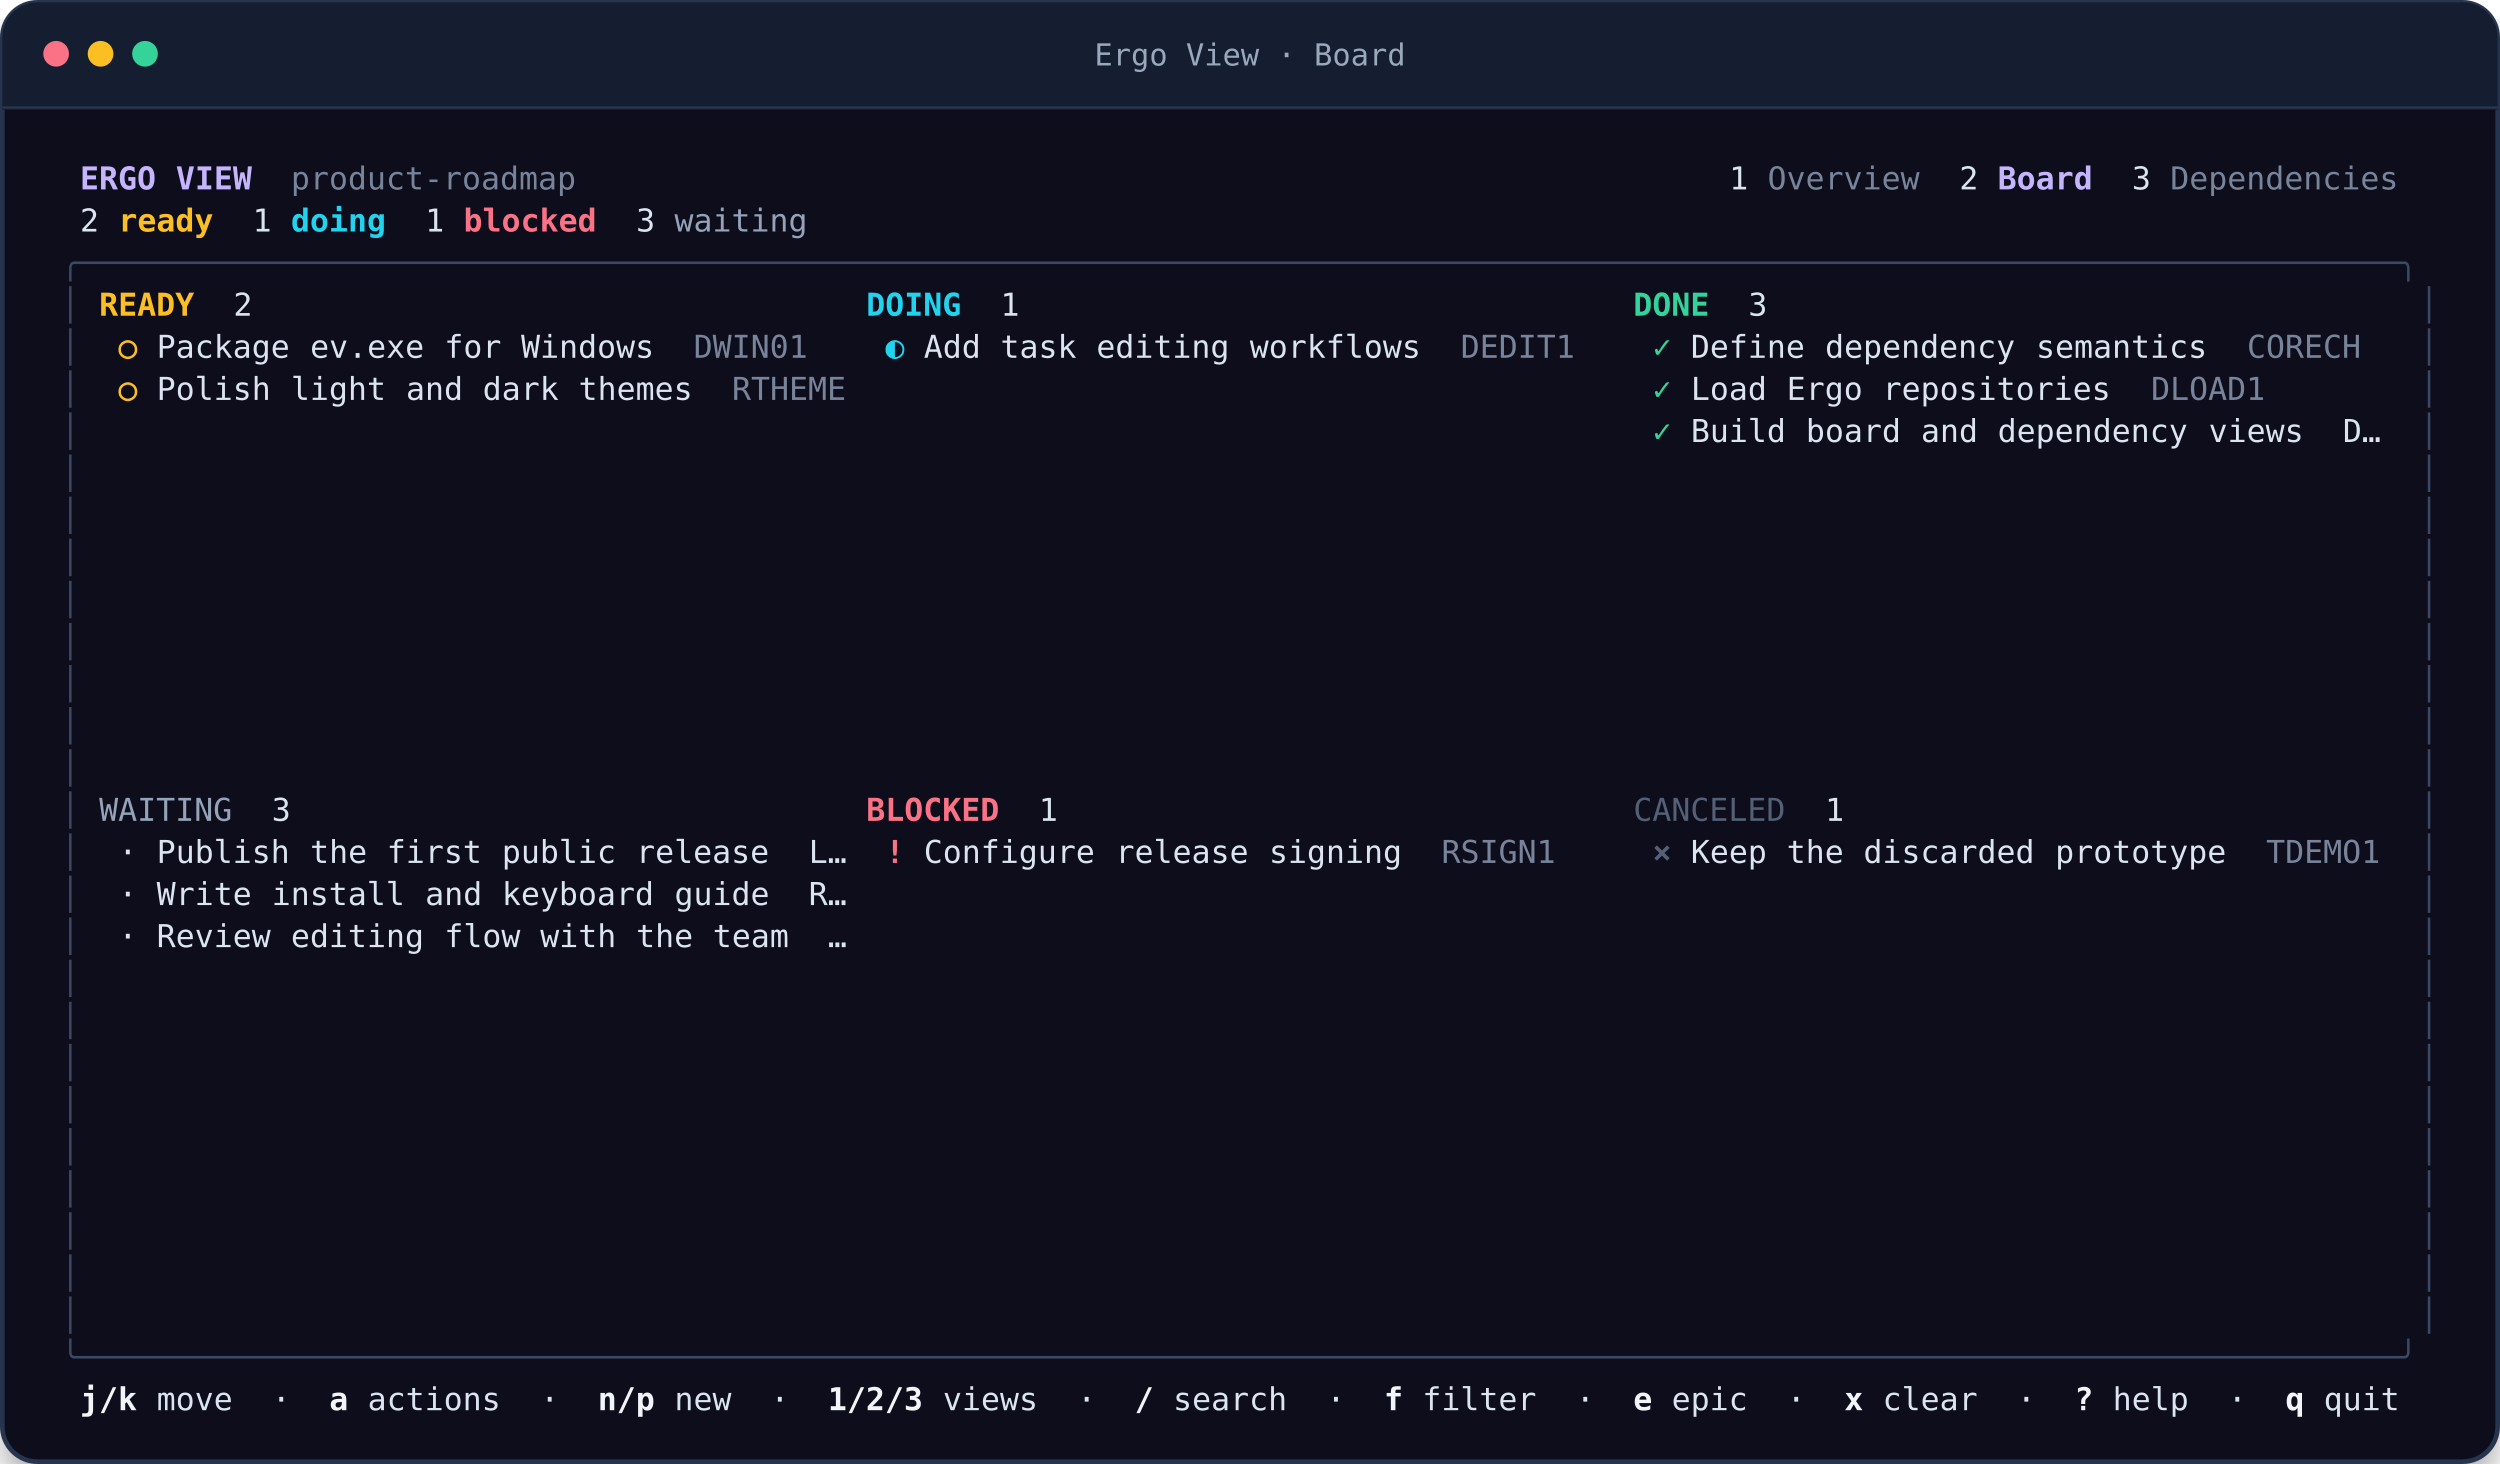
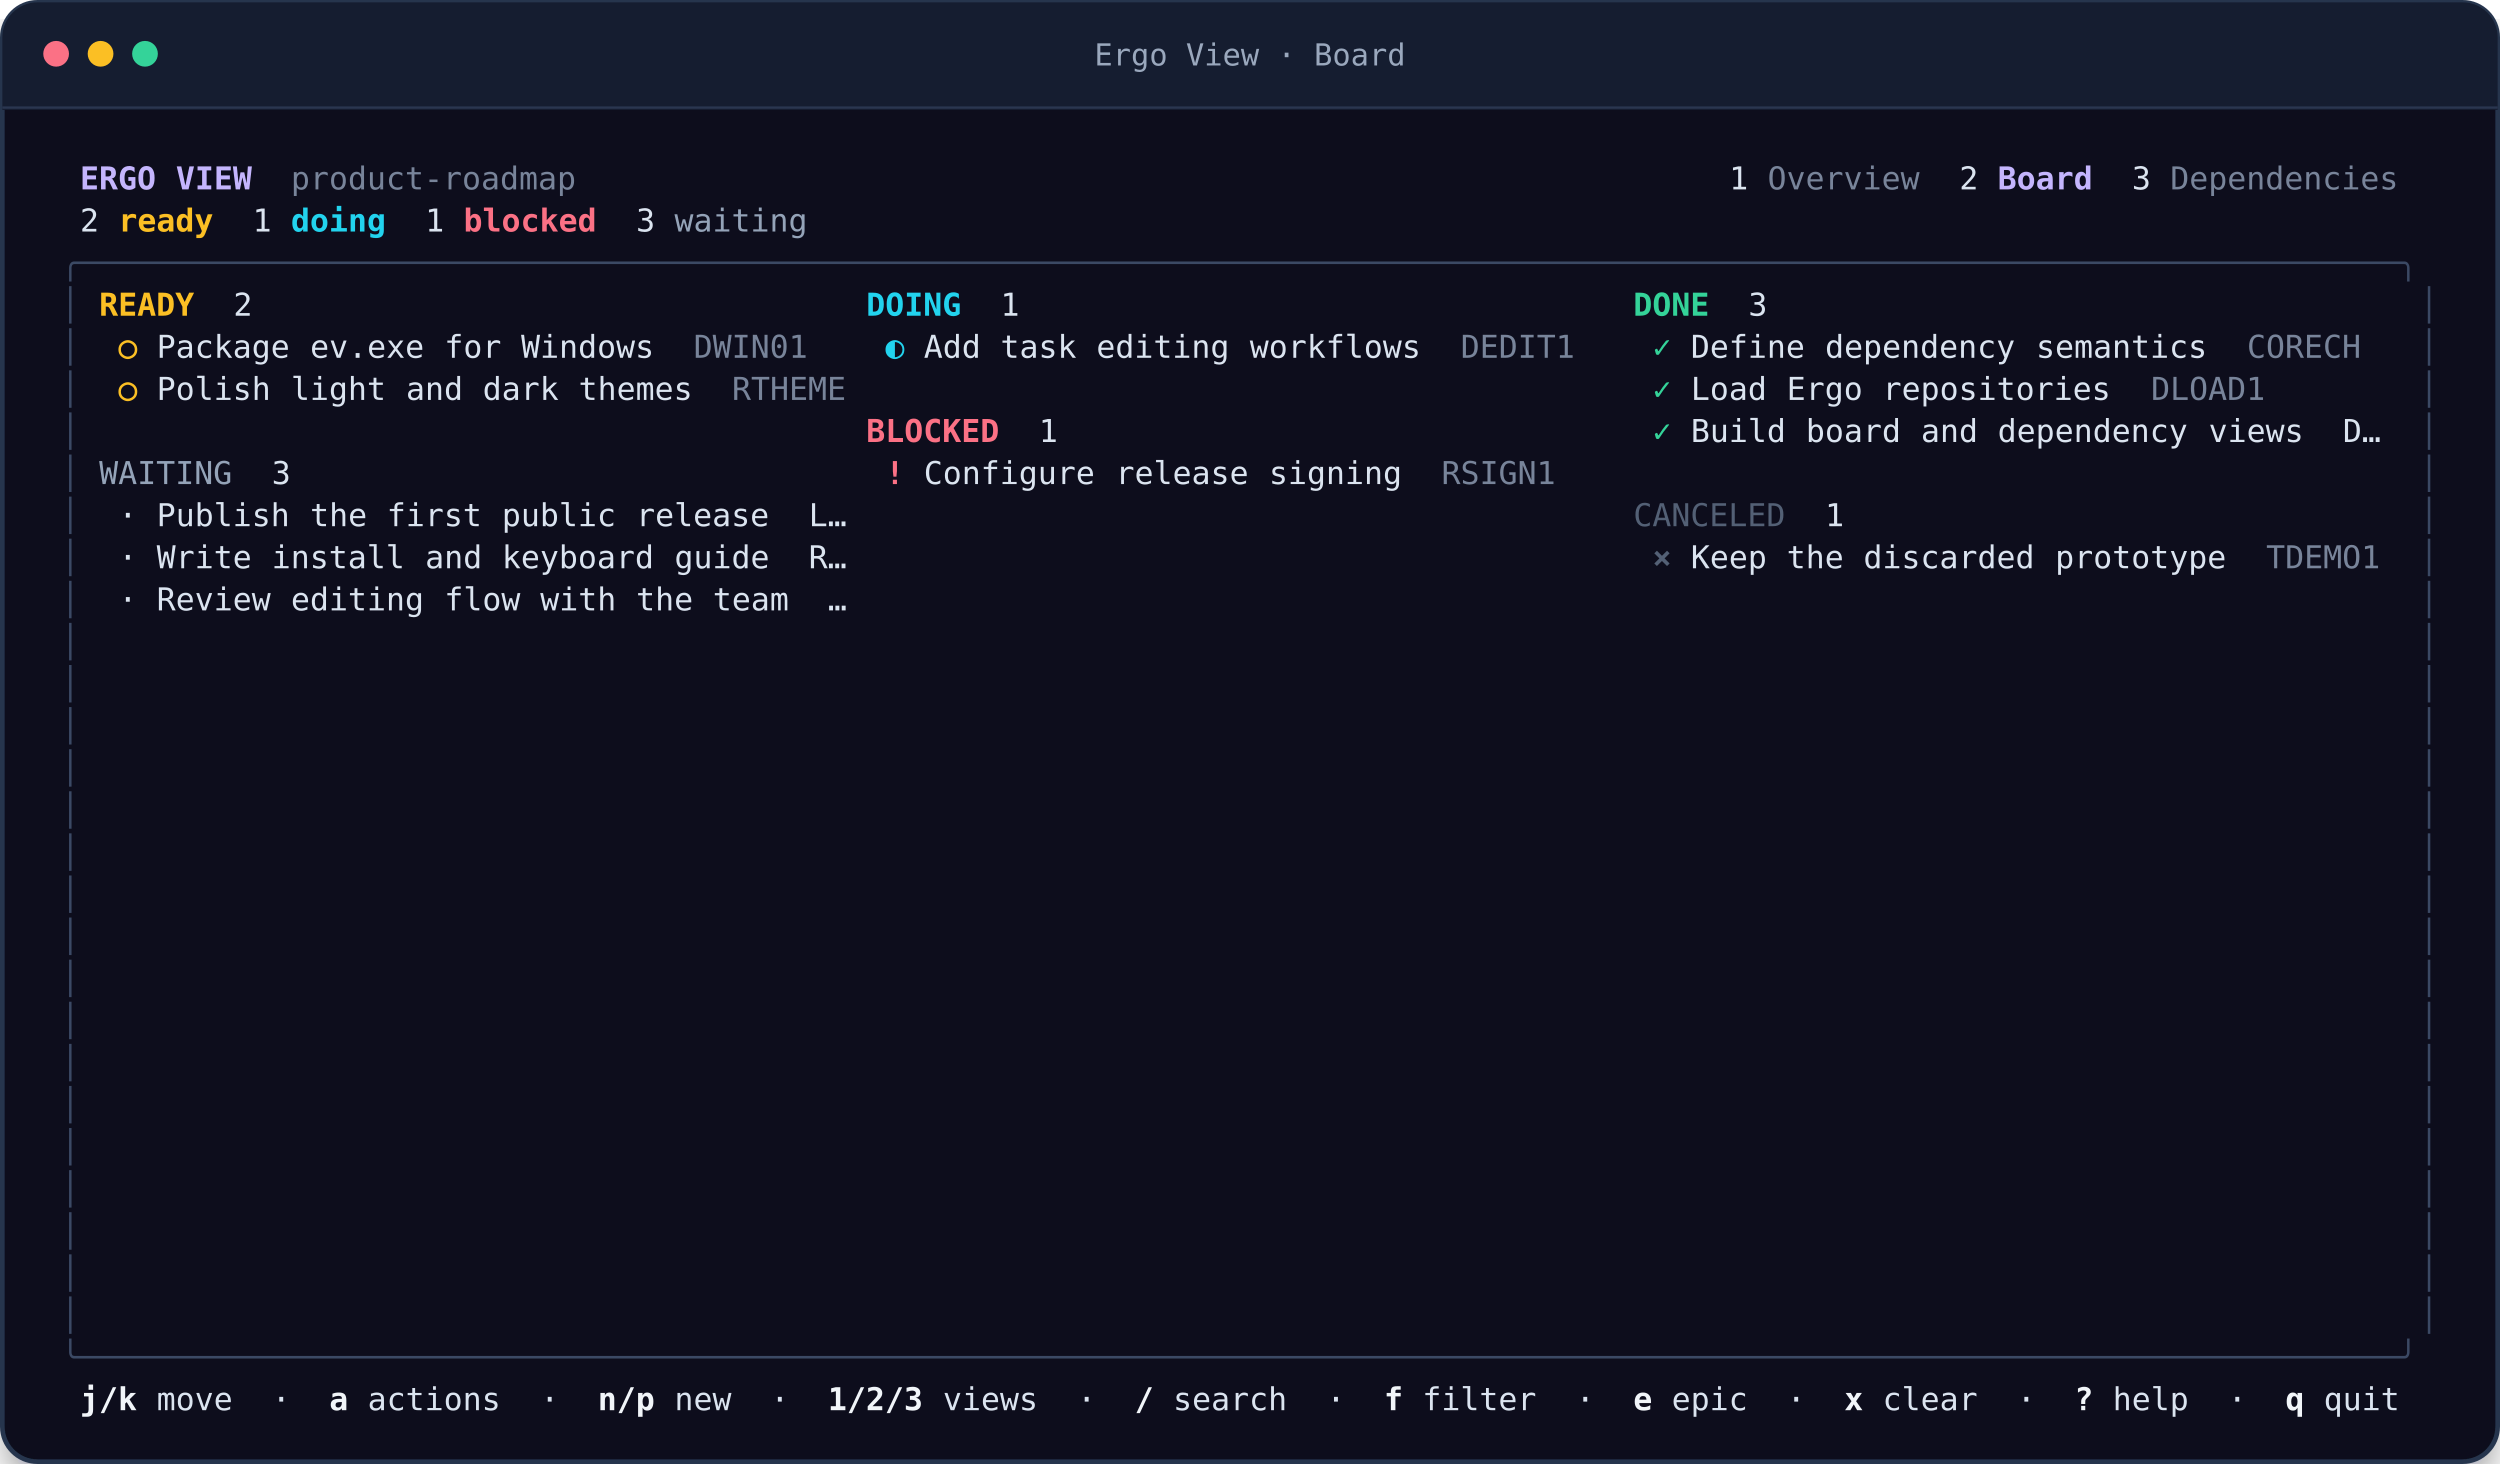
<svg xmlns="http://www.w3.org/2000/svg" width="1069" height="626" viewBox="0 0 1069 626">
  <defs>
    <filter id="shadow" x="-10%" y="-10%" width="120%" height="130%">
      <feDropShadow dx="0" dy="8" stdDeviation="10" flood-color="#020617" flood-opacity=".45" />
    </filter>
    <clipPath id="window">
      <rect x="1" y="1" width="1067" height="624" rx="15" />
    </clipPath>
  </defs>
  <rect x="1" y="1" width="1067" height="624" rx="15" fill="#0a101c" stroke="#27344d" stroke-width="2" filter="url(#shadow)" />
  <g clip-path="url(#window)">
    <rect x="1" y="1" width="1067" height="46" fill="#151d30" />
    <path d="M1 46H1068" stroke="#2a3650" />
    <circle cx="24" cy="23" r="5.5" fill="#fb7185" />
    <circle cx="43" cy="23" r="5.5" fill="#fbbf24" />
    <circle cx="62" cy="23" r="5.5" fill="#34d399" />
    <text x="50%" y="28" text-anchor="middle" fill="#9aa8bd" font-family="Menlo, SFMono-Regular, Consolas, monospace" font-size="13">Ergo View  ·  Board</text>
    <g font-family="Menlo, SFMono-Regular, Consolas, monospace" font-size="13.5" xml:space="preserve">
      <text x="34.2" y="81.0" fill="#c4b5fd" fill-opacity="1.00" font-weight="700" textLength="32.8" lengthAdjust="spacingAndGlyphs">ERGO</text>
      <text x="75.2" y="81.0" fill="#c4b5fd" fill-opacity="1.00" font-weight="700" textLength="32.8" lengthAdjust="spacingAndGlyphs">VIEW</text>
      <text x="124.4" y="81.0" fill="#8492a8" fill-opacity="0.90" font-weight="400" textLength="123.0" lengthAdjust="spacingAndGlyphs">product-roadmap</text>
      <text x="739.4" y="81.0" fill="#dbe4f0" fill-opacity="1.00" font-weight="400" textLength="8.2" lengthAdjust="spacingAndGlyphs">1</text>
      <text x="755.8" y="81.0" fill="#8492a8" fill-opacity="0.90" font-weight="500" textLength="65.6" lengthAdjust="spacingAndGlyphs">Overview</text>
      <text x="837.8" y="81.0" fill="#dbe4f0" fill-opacity="1.00" font-weight="400" textLength="8.2" lengthAdjust="spacingAndGlyphs">2</text>
      <text x="854.2" y="81.0" fill="#c4b5fd" fill-opacity="1.00" font-weight="700" textLength="41.0" lengthAdjust="spacingAndGlyphs">Board</text>
      <text x="911.6" y="81.0" fill="#dbe4f0" fill-opacity="1.00" font-weight="400" textLength="8.2" lengthAdjust="spacingAndGlyphs">3</text>
      <text x="928.0" y="81.0" fill="#8492a8" fill-opacity="0.90" font-weight="500" textLength="98.4" lengthAdjust="spacingAndGlyphs">Dependencies</text>
      <text x="34.2" y="99.0" fill="#dbe4f0" fill-opacity="1.00" font-weight="400" textLength="8.2" lengthAdjust="spacingAndGlyphs">2</text>
      <text x="50.6" y="99.0" fill="#fbbf24" fill-opacity="1.00" font-weight="600" textLength="41.0" lengthAdjust="spacingAndGlyphs">ready</text>
      <text x="108.0" y="99.0" fill="#dbe4f0" fill-opacity="1.00" font-weight="400" textLength="8.2" lengthAdjust="spacingAndGlyphs">1</text>
      <text x="124.4" y="99.0" fill="#22d3ee" fill-opacity="1.00" font-weight="600" textLength="41.0" lengthAdjust="spacingAndGlyphs">doing</text>
      <text x="181.8" y="99.0" fill="#dbe4f0" fill-opacity="1.00" font-weight="400" textLength="8.2" lengthAdjust="spacingAndGlyphs">1</text>
      <text x="198.2" y="99.0" fill="#fb7185" fill-opacity="1.00" font-weight="600" textLength="57.4" lengthAdjust="spacingAndGlyphs">blocked</text>
      <text x="272.0" y="99.0" fill="#dbe4f0" fill-opacity="1.00" font-weight="400" textLength="8.2" lengthAdjust="spacingAndGlyphs">3</text>
      <text x="288.4" y="99.0" fill="#94a3b8" fill-opacity="1.00" font-weight="500" textLength="57.4" lengthAdjust="spacingAndGlyphs">waiting</text>
      <text x="26.0" y="117.0" fill="#3b4964" fill-opacity="1.00" font-weight="400" textLength="1016.8" lengthAdjust="spacingAndGlyphs">╭──────────────────────────────────────────────────────────────────────────────────────────────────────────────────────────╮</text>
      <text x="26.0" y="135.0" fill="#3b4964" fill-opacity="1.00" font-weight="400" textLength="8.2" lengthAdjust="spacingAndGlyphs">│</text>
      <text x="42.4" y="135.0" fill="#fbbf24" fill-opacity="1.00" font-weight="700" textLength="41.0" lengthAdjust="spacingAndGlyphs">READY</text>
      <text x="99.8" y="135.0" fill="#dbe4f0" fill-opacity="1.00" font-weight="400" textLength="8.2" lengthAdjust="spacingAndGlyphs">2</text>
      <text x="370.4" y="135.0" fill="#22d3ee" fill-opacity="1.00" font-weight="700" textLength="41.0" lengthAdjust="spacingAndGlyphs">DOING</text>
      <text x="427.8" y="135.0" fill="#dbe4f0" fill-opacity="1.00" font-weight="400" textLength="8.2" lengthAdjust="spacingAndGlyphs">1</text>
      <text x="698.4" y="135.0" fill="#34d399" fill-opacity="1.00" font-weight="600" textLength="32.8" lengthAdjust="spacingAndGlyphs">DONE</text>
      <text x="747.6" y="135.0" fill="#dbe4f0" fill-opacity="1.00" font-weight="400" textLength="8.2" lengthAdjust="spacingAndGlyphs">3</text>
      <text x="1034.6" y="135.0" fill="#3b4964" fill-opacity="1.00" font-weight="400" textLength="8.2" lengthAdjust="spacingAndGlyphs">│</text>
      <text x="26.0" y="153.0" fill="#3b4964" fill-opacity="1.00" font-weight="400" textLength="8.2" lengthAdjust="spacingAndGlyphs">│</text>
      <text x="50.6" y="153.0" fill="#fbbf24" fill-opacity="1.00" font-weight="700" textLength="8.2" lengthAdjust="spacingAndGlyphs">○</text>
      <text x="67.0" y="153.0" fill="#dbe4f0" fill-opacity="1.00" font-weight="400" textLength="57.4" lengthAdjust="spacingAndGlyphs">Package</text>
      <text x="132.6" y="153.0" fill="#dbe4f0" fill-opacity="1.00" font-weight="400" textLength="49.2" lengthAdjust="spacingAndGlyphs">ev.exe</text>
      <text x="190.0" y="153.0" fill="#dbe4f0" fill-opacity="1.00" font-weight="400" textLength="24.6" lengthAdjust="spacingAndGlyphs">for</text>
      <text x="222.8" y="153.0" fill="#dbe4f0" fill-opacity="1.00" font-weight="400" textLength="57.4" lengthAdjust="spacingAndGlyphs">Windows</text>
      <text x="296.6" y="153.0" fill="#8492a8" fill-opacity="0.90" font-weight="400" textLength="49.2" lengthAdjust="spacingAndGlyphs">DWIN01</text>
      <text x="378.6" y="153.0" fill="#22d3ee" fill-opacity="1.00" font-weight="700" textLength="8.2" lengthAdjust="spacingAndGlyphs">◐</text>
      <text x="395.0" y="153.0" fill="#dbe4f0" fill-opacity="1.00" font-weight="400" textLength="24.6" lengthAdjust="spacingAndGlyphs">Add</text>
      <text x="427.8" y="153.0" fill="#dbe4f0" fill-opacity="1.00" font-weight="400" textLength="32.8" lengthAdjust="spacingAndGlyphs">task</text>
      <text x="468.8" y="153.0" fill="#dbe4f0" fill-opacity="1.00" font-weight="400" textLength="57.4" lengthAdjust="spacingAndGlyphs">editing</text>
      <text x="534.4" y="153.0" fill="#dbe4f0" fill-opacity="1.00" font-weight="400" textLength="73.8" lengthAdjust="spacingAndGlyphs">workflows</text>
      <text x="624.6" y="153.0" fill="#8492a8" fill-opacity="0.90" font-weight="400" textLength="49.2" lengthAdjust="spacingAndGlyphs">DEDIT1</text>
      <text x="706.6" y="153.0" fill="#34d399" fill-opacity="1.00" font-weight="700" textLength="8.2" lengthAdjust="spacingAndGlyphs">✓</text>
      <text x="723.0" y="153.0" fill="#dbe4f0" fill-opacity="1.00" font-weight="400" textLength="49.2" lengthAdjust="spacingAndGlyphs">Define</text>
      <text x="780.4" y="153.0" fill="#dbe4f0" fill-opacity="1.00" font-weight="400" textLength="82.0" lengthAdjust="spacingAndGlyphs">dependency</text>
      <text x="870.6" y="153.0" fill="#dbe4f0" fill-opacity="1.00" font-weight="400" textLength="73.8" lengthAdjust="spacingAndGlyphs">semantics</text>
      <text x="960.8" y="153.0" fill="#8492a8" fill-opacity="0.90" font-weight="400" textLength="49.2" lengthAdjust="spacingAndGlyphs">CORECH</text>
      <text x="1034.6" y="153.0" fill="#3b4964" fill-opacity="1.00" font-weight="400" textLength="8.2" lengthAdjust="spacingAndGlyphs">│</text>
      <text x="26.0" y="171.0" fill="#3b4964" fill-opacity="1.00" font-weight="400" textLength="8.2" lengthAdjust="spacingAndGlyphs">│</text>
      <text x="50.6" y="171.0" fill="#fbbf24" fill-opacity="1.00" font-weight="700" textLength="8.2" lengthAdjust="spacingAndGlyphs">○</text>
      <text x="67.0" y="171.0" fill="#dbe4f0" fill-opacity="1.00" font-weight="400" textLength="49.2" lengthAdjust="spacingAndGlyphs">Polish</text>
      <text x="124.4" y="171.0" fill="#dbe4f0" fill-opacity="1.00" font-weight="400" textLength="41.0" lengthAdjust="spacingAndGlyphs">light</text>
      <text x="173.6" y="171.0" fill="#dbe4f0" fill-opacity="1.00" font-weight="400" textLength="24.6" lengthAdjust="spacingAndGlyphs">and</text>
      <text x="206.4" y="171.0" fill="#dbe4f0" fill-opacity="1.00" font-weight="400" textLength="32.8" lengthAdjust="spacingAndGlyphs">dark</text>
      <text x="247.4" y="171.0" fill="#dbe4f0" fill-opacity="1.00" font-weight="400" textLength="49.2" lengthAdjust="spacingAndGlyphs">themes</text>
      <text x="313.0" y="171.0" fill="#8492a8" fill-opacity="0.90" font-weight="400" textLength="49.2" lengthAdjust="spacingAndGlyphs">RTHEME</text>
      <text x="706.6" y="171.0" fill="#34d399" fill-opacity="1.00" font-weight="700" textLength="8.2" lengthAdjust="spacingAndGlyphs">✓</text>
      <text x="723.0" y="171.0" fill="#dbe4f0" fill-opacity="1.00" font-weight="400" textLength="32.8" lengthAdjust="spacingAndGlyphs">Load</text>
      <text x="764.0" y="171.0" fill="#dbe4f0" fill-opacity="1.00" font-weight="400" textLength="32.8" lengthAdjust="spacingAndGlyphs">Ergo</text>
      <text x="805.0" y="171.0" fill="#dbe4f0" fill-opacity="1.00" font-weight="400" textLength="98.4" lengthAdjust="spacingAndGlyphs">repositories</text>
      <text x="919.8" y="171.0" fill="#8492a8" fill-opacity="0.90" font-weight="400" textLength="49.2" lengthAdjust="spacingAndGlyphs">DLOAD1</text>
      <text x="1034.6" y="171.0" fill="#3b4964" fill-opacity="1.00" font-weight="400" textLength="8.2" lengthAdjust="spacingAndGlyphs">│</text>
      <text x="26.0" y="189.0" fill="#3b4964" fill-opacity="1.00" font-weight="400" textLength="8.2" lengthAdjust="spacingAndGlyphs">│</text>
+       <text x="370.4" y="189.0" fill="#fb7185" fill-opacity="1.00" font-weight="700" textLength="57.4" lengthAdjust="spacingAndGlyphs">BLOCKED</text>
+       <text x="444.2" y="189.0" fill="#dbe4f0" fill-opacity="1.00" font-weight="400" textLength="8.2" lengthAdjust="spacingAndGlyphs">1</text>
      <text x="706.6" y="189.0" fill="#34d399" fill-opacity="1.00" font-weight="700" textLength="8.2" lengthAdjust="spacingAndGlyphs">✓</text>
      <text x="723.0" y="189.0" fill="#dbe4f0" fill-opacity="1.00" font-weight="400" textLength="41.0" lengthAdjust="spacingAndGlyphs">Build</text>
      <text x="772.2" y="189.0" fill="#dbe4f0" fill-opacity="1.00" font-weight="400" textLength="41.0" lengthAdjust="spacingAndGlyphs">board</text>
      <text x="821.4" y="189.0" fill="#dbe4f0" fill-opacity="1.00" font-weight="400" textLength="24.6" lengthAdjust="spacingAndGlyphs">and</text>
      <text x="854.2" y="189.0" fill="#dbe4f0" fill-opacity="1.00" font-weight="400" textLength="82.0" lengthAdjust="spacingAndGlyphs">dependency</text>
      <text x="944.4" y="189.0" fill="#dbe4f0" fill-opacity="1.00" font-weight="400" textLength="41.0" lengthAdjust="spacingAndGlyphs">views</text>
      <text x="1001.8" y="189.0" fill="#dbe4f0" fill-opacity="1.00" font-weight="400" textLength="16.4" lengthAdjust="spacingAndGlyphs">D…</text>
      <text x="1034.6" y="189.0" fill="#3b4964" fill-opacity="1.00" font-weight="400" textLength="8.2" lengthAdjust="spacingAndGlyphs">│</text>
      <text x="26.0" y="207.0" fill="#3b4964" fill-opacity="1.00" font-weight="400" textLength="8.2" lengthAdjust="spacingAndGlyphs">│</text>
+       <text x="42.4" y="207.0" fill="#94a3b8" fill-opacity="1.00" font-weight="500" textLength="57.4" lengthAdjust="spacingAndGlyphs">WAITING</text>
+       <text x="116.2" y="207.0" fill="#dbe4f0" fill-opacity="1.00" font-weight="400" textLength="8.2" lengthAdjust="spacingAndGlyphs">3</text>
+       <text x="378.6" y="207.0" fill="#fb7185" fill-opacity="1.00" font-weight="700" textLength="8.2" lengthAdjust="spacingAndGlyphs">!</text>
+       <text x="395.0" y="207.0" fill="#dbe4f0" fill-opacity="1.00" font-weight="400" textLength="73.8" lengthAdjust="spacingAndGlyphs">Configure</text>
+       <text x="477.0" y="207.0" fill="#dbe4f0" fill-opacity="1.00" font-weight="400" textLength="57.4" lengthAdjust="spacingAndGlyphs">release</text>
+       <text x="542.6" y="207.0" fill="#dbe4f0" fill-opacity="1.00" font-weight="400" textLength="57.4" lengthAdjust="spacingAndGlyphs">signing</text>
+       <text x="616.4" y="207.0" fill="#8492a8" fill-opacity="0.90" font-weight="400" textLength="49.2" lengthAdjust="spacingAndGlyphs">RSIGN1</text>
      <text x="1034.6" y="207.0" fill="#3b4964" fill-opacity="1.00" font-weight="400" textLength="8.2" lengthAdjust="spacingAndGlyphs">│</text>
      <text x="26.0" y="225.0" fill="#3b4964" fill-opacity="1.00" font-weight="400" textLength="8.2" lengthAdjust="spacingAndGlyphs">│</text>
+       <text x="50.6" y="225.0" fill="#dbe4f0" fill-opacity="1.00" font-weight="400" textLength="8.2" lengthAdjust="spacingAndGlyphs">·</text>
+       <text x="67.0" y="225.0" fill="#dbe4f0" fill-opacity="1.00" font-weight="400" textLength="57.4" lengthAdjust="spacingAndGlyphs">Publish</text>
+       <text x="132.6" y="225.0" fill="#dbe4f0" fill-opacity="1.00" font-weight="400" textLength="24.6" lengthAdjust="spacingAndGlyphs">the</text>
+       <text x="165.4" y="225.0" fill="#dbe4f0" fill-opacity="1.00" font-weight="400" textLength="41.0" lengthAdjust="spacingAndGlyphs">first</text>
+       <text x="214.6" y="225.0" fill="#dbe4f0" fill-opacity="1.00" font-weight="400" textLength="49.2" lengthAdjust="spacingAndGlyphs">public</text>
+       <text x="272.0" y="225.0" fill="#dbe4f0" fill-opacity="1.00" font-weight="400" textLength="57.4" lengthAdjust="spacingAndGlyphs">release</text>
+       <text x="345.8" y="225.0" fill="#dbe4f0" fill-opacity="1.00" font-weight="400" textLength="16.4" lengthAdjust="spacingAndGlyphs">L…</text>
+       <text x="698.4" y="225.0" fill="#64748b" fill-opacity="0.80" font-weight="500" textLength="65.6" lengthAdjust="spacingAndGlyphs">CANCELED</text>
+       <text x="780.4" y="225.0" fill="#dbe4f0" fill-opacity="1.00" font-weight="400" textLength="8.2" lengthAdjust="spacingAndGlyphs">1</text>
      <text x="1034.6" y="225.0" fill="#3b4964" fill-opacity="1.00" font-weight="400" textLength="8.2" lengthAdjust="spacingAndGlyphs">│</text>
      <text x="26.0" y="243.0" fill="#3b4964" fill-opacity="1.00" font-weight="400" textLength="8.2" lengthAdjust="spacingAndGlyphs">│</text>
+       <text x="50.6" y="243.0" fill="#dbe4f0" fill-opacity="1.00" font-weight="400" textLength="8.2" lengthAdjust="spacingAndGlyphs">·</text>
+       <text x="67.0" y="243.0" fill="#dbe4f0" fill-opacity="1.00" font-weight="400" textLength="41.0" lengthAdjust="spacingAndGlyphs">Write</text>
+       <text x="116.2" y="243.0" fill="#dbe4f0" fill-opacity="1.00" font-weight="400" textLength="57.4" lengthAdjust="spacingAndGlyphs">install</text>
+       <text x="181.8" y="243.0" fill="#dbe4f0" fill-opacity="1.00" font-weight="400" textLength="24.6" lengthAdjust="spacingAndGlyphs">and</text>
+       <text x="214.6" y="243.0" fill="#dbe4f0" fill-opacity="1.00" font-weight="400" textLength="65.6" lengthAdjust="spacingAndGlyphs">keyboard</text>
+       <text x="288.4" y="243.0" fill="#dbe4f0" fill-opacity="1.00" font-weight="400" textLength="41.0" lengthAdjust="spacingAndGlyphs">guide</text>
+       <text x="345.8" y="243.0" fill="#dbe4f0" fill-opacity="1.00" font-weight="400" textLength="16.4" lengthAdjust="spacingAndGlyphs">R…</text>
+       <text x="706.6" y="243.0" fill="#64748b" fill-opacity="0.80" font-weight="600" textLength="8.2" lengthAdjust="spacingAndGlyphs">×</text>
+       <text x="723.0" y="243.0" fill="#dbe4f0" fill-opacity="1.00" font-weight="400" textLength="32.8" lengthAdjust="spacingAndGlyphs">Keep</text>
+       <text x="764.0" y="243.0" fill="#dbe4f0" fill-opacity="1.00" font-weight="400" textLength="24.6" lengthAdjust="spacingAndGlyphs">the</text>
+       <text x="796.8" y="243.0" fill="#dbe4f0" fill-opacity="1.00" font-weight="400" textLength="73.8" lengthAdjust="spacingAndGlyphs">discarded</text>
+       <text x="878.8" y="243.0" fill="#dbe4f0" fill-opacity="1.00" font-weight="400" textLength="73.8" lengthAdjust="spacingAndGlyphs">prototype</text>
+       <text x="969.0" y="243.0" fill="#8492a8" fill-opacity="0.90" font-weight="400" textLength="49.2" lengthAdjust="spacingAndGlyphs">TDEMO1</text>
      <text x="1034.6" y="243.0" fill="#3b4964" fill-opacity="1.00" font-weight="400" textLength="8.2" lengthAdjust="spacingAndGlyphs">│</text>
      <text x="26.0" y="261.0" fill="#3b4964" fill-opacity="1.00" font-weight="400" textLength="8.2" lengthAdjust="spacingAndGlyphs">│</text>
+       <text x="50.6" y="261.0" fill="#dbe4f0" fill-opacity="1.00" font-weight="400" textLength="8.2" lengthAdjust="spacingAndGlyphs">·</text>
+       <text x="67.0" y="261.0" fill="#dbe4f0" fill-opacity="1.00" font-weight="400" textLength="49.2" lengthAdjust="spacingAndGlyphs">Review</text>
+       <text x="124.4" y="261.0" fill="#dbe4f0" fill-opacity="1.00" font-weight="400" textLength="57.4" lengthAdjust="spacingAndGlyphs">editing</text>
+       <text x="190.0" y="261.0" fill="#dbe4f0" fill-opacity="1.00" font-weight="400" textLength="32.8" lengthAdjust="spacingAndGlyphs">flow</text>
+       <text x="231.0" y="261.0" fill="#dbe4f0" fill-opacity="1.00" font-weight="400" textLength="32.8" lengthAdjust="spacingAndGlyphs">with</text>
+       <text x="272.0" y="261.0" fill="#dbe4f0" fill-opacity="1.00" font-weight="400" textLength="24.6" lengthAdjust="spacingAndGlyphs">the</text>
+       <text x="304.8" y="261.0" fill="#dbe4f0" fill-opacity="1.00" font-weight="400" textLength="32.8" lengthAdjust="spacingAndGlyphs">team</text>
+       <text x="354.0" y="261.0" fill="#dbe4f0" fill-opacity="1.00" font-weight="400" textLength="8.2" lengthAdjust="spacingAndGlyphs">…</text>
      <text x="1034.6" y="261.0" fill="#3b4964" fill-opacity="1.00" font-weight="400" textLength="8.2" lengthAdjust="spacingAndGlyphs">│</text>
      <text x="26.0" y="279.0" fill="#3b4964" fill-opacity="1.00" font-weight="400" textLength="8.2" lengthAdjust="spacingAndGlyphs">│</text>
      <text x="1034.6" y="279.0" fill="#3b4964" fill-opacity="1.00" font-weight="400" textLength="8.2" lengthAdjust="spacingAndGlyphs">│</text>
      <text x="26.0" y="297.0" fill="#3b4964" fill-opacity="1.00" font-weight="400" textLength="8.2" lengthAdjust="spacingAndGlyphs">│</text>
      <text x="1034.6" y="297.0" fill="#3b4964" fill-opacity="1.00" font-weight="400" textLength="8.2" lengthAdjust="spacingAndGlyphs">│</text>
      <text x="26.0" y="315.0" fill="#3b4964" fill-opacity="1.00" font-weight="400" textLength="8.2" lengthAdjust="spacingAndGlyphs">│</text>
      <text x="1034.6" y="315.0" fill="#3b4964" fill-opacity="1.00" font-weight="400" textLength="8.2" lengthAdjust="spacingAndGlyphs">│</text>
      <text x="26.0" y="333.0" fill="#3b4964" fill-opacity="1.00" font-weight="400" textLength="8.2" lengthAdjust="spacingAndGlyphs">│</text>
      <text x="1034.6" y="333.0" fill="#3b4964" fill-opacity="1.00" font-weight="400" textLength="8.2" lengthAdjust="spacingAndGlyphs">│</text>
      <text x="26.0" y="351.0" fill="#3b4964" fill-opacity="1.00" font-weight="400" textLength="8.2" lengthAdjust="spacingAndGlyphs">│</text>
-       <text x="42.4" y="351.0" fill="#94a3b8" fill-opacity="1.00" font-weight="500" textLength="57.4" lengthAdjust="spacingAndGlyphs">WAITING</text>
-       <text x="116.2" y="351.0" fill="#dbe4f0" fill-opacity="1.00" font-weight="400" textLength="8.2" lengthAdjust="spacingAndGlyphs">3</text>
-       <text x="370.4" y="351.0" fill="#fb7185" fill-opacity="1.00" font-weight="700" textLength="57.4" lengthAdjust="spacingAndGlyphs">BLOCKED</text>
-       <text x="444.2" y="351.0" fill="#dbe4f0" fill-opacity="1.00" font-weight="400" textLength="8.2" lengthAdjust="spacingAndGlyphs">1</text>
-       <text x="698.4" y="351.0" fill="#64748b" fill-opacity="0.80" font-weight="500" textLength="65.6" lengthAdjust="spacingAndGlyphs">CANCELED</text>
-       <text x="780.4" y="351.0" fill="#dbe4f0" fill-opacity="1.00" font-weight="400" textLength="8.2" lengthAdjust="spacingAndGlyphs">1</text>
      <text x="1034.6" y="351.0" fill="#3b4964" fill-opacity="1.00" font-weight="400" textLength="8.2" lengthAdjust="spacingAndGlyphs">│</text>
      <text x="26.0" y="369.0" fill="#3b4964" fill-opacity="1.00" font-weight="400" textLength="8.2" lengthAdjust="spacingAndGlyphs">│</text>
-       <text x="50.6" y="369.0" fill="#dbe4f0" fill-opacity="1.00" font-weight="400" textLength="8.2" lengthAdjust="spacingAndGlyphs">·</text>
-       <text x="67.0" y="369.0" fill="#dbe4f0" fill-opacity="1.00" font-weight="400" textLength="57.4" lengthAdjust="spacingAndGlyphs">Publish</text>
-       <text x="132.6" y="369.0" fill="#dbe4f0" fill-opacity="1.00" font-weight="400" textLength="24.6" lengthAdjust="spacingAndGlyphs">the</text>
-       <text x="165.4" y="369.0" fill="#dbe4f0" fill-opacity="1.00" font-weight="400" textLength="41.0" lengthAdjust="spacingAndGlyphs">first</text>
-       <text x="214.6" y="369.0" fill="#dbe4f0" fill-opacity="1.00" font-weight="400" textLength="49.2" lengthAdjust="spacingAndGlyphs">public</text>
-       <text x="272.0" y="369.0" fill="#dbe4f0" fill-opacity="1.00" font-weight="400" textLength="57.4" lengthAdjust="spacingAndGlyphs">release</text>
-       <text x="345.8" y="369.0" fill="#dbe4f0" fill-opacity="1.00" font-weight="400" textLength="16.4" lengthAdjust="spacingAndGlyphs">L…</text>
-       <text x="378.6" y="369.0" fill="#fb7185" fill-opacity="1.00" font-weight="700" textLength="8.2" lengthAdjust="spacingAndGlyphs">!</text>
-       <text x="395.0" y="369.0" fill="#dbe4f0" fill-opacity="1.00" font-weight="400" textLength="73.8" lengthAdjust="spacingAndGlyphs">Configure</text>
-       <text x="477.0" y="369.0" fill="#dbe4f0" fill-opacity="1.00" font-weight="400" textLength="57.4" lengthAdjust="spacingAndGlyphs">release</text>
-       <text x="542.6" y="369.0" fill="#dbe4f0" fill-opacity="1.00" font-weight="400" textLength="57.4" lengthAdjust="spacingAndGlyphs">signing</text>
-       <text x="616.4" y="369.0" fill="#8492a8" fill-opacity="0.90" font-weight="400" textLength="49.2" lengthAdjust="spacingAndGlyphs">RSIGN1</text>
-       <text x="706.6" y="369.0" fill="#64748b" fill-opacity="0.80" font-weight="600" textLength="8.2" lengthAdjust="spacingAndGlyphs">×</text>
-       <text x="723.0" y="369.0" fill="#dbe4f0" fill-opacity="1.00" font-weight="400" textLength="32.8" lengthAdjust="spacingAndGlyphs">Keep</text>
-       <text x="764.0" y="369.0" fill="#dbe4f0" fill-opacity="1.00" font-weight="400" textLength="24.6" lengthAdjust="spacingAndGlyphs">the</text>
-       <text x="796.8" y="369.0" fill="#dbe4f0" fill-opacity="1.00" font-weight="400" textLength="73.8" lengthAdjust="spacingAndGlyphs">discarded</text>
-       <text x="878.8" y="369.0" fill="#dbe4f0" fill-opacity="1.00" font-weight="400" textLength="73.8" lengthAdjust="spacingAndGlyphs">prototype</text>
-       <text x="969.0" y="369.0" fill="#8492a8" fill-opacity="0.90" font-weight="400" textLength="49.2" lengthAdjust="spacingAndGlyphs">TDEMO1</text>
      <text x="1034.6" y="369.0" fill="#3b4964" fill-opacity="1.00" font-weight="400" textLength="8.2" lengthAdjust="spacingAndGlyphs">│</text>
      <text x="26.0" y="387.0" fill="#3b4964" fill-opacity="1.00" font-weight="400" textLength="8.2" lengthAdjust="spacingAndGlyphs">│</text>
-       <text x="50.6" y="387.0" fill="#dbe4f0" fill-opacity="1.00" font-weight="400" textLength="8.2" lengthAdjust="spacingAndGlyphs">·</text>
-       <text x="67.0" y="387.0" fill="#dbe4f0" fill-opacity="1.00" font-weight="400" textLength="41.0" lengthAdjust="spacingAndGlyphs">Write</text>
-       <text x="116.2" y="387.0" fill="#dbe4f0" fill-opacity="1.00" font-weight="400" textLength="57.4" lengthAdjust="spacingAndGlyphs">install</text>
-       <text x="181.8" y="387.0" fill="#dbe4f0" fill-opacity="1.00" font-weight="400" textLength="24.6" lengthAdjust="spacingAndGlyphs">and</text>
-       <text x="214.6" y="387.0" fill="#dbe4f0" fill-opacity="1.00" font-weight="400" textLength="65.6" lengthAdjust="spacingAndGlyphs">keyboard</text>
-       <text x="288.4" y="387.0" fill="#dbe4f0" fill-opacity="1.00" font-weight="400" textLength="41.0" lengthAdjust="spacingAndGlyphs">guide</text>
-       <text x="345.8" y="387.0" fill="#dbe4f0" fill-opacity="1.00" font-weight="400" textLength="16.4" lengthAdjust="spacingAndGlyphs">R…</text>
      <text x="1034.6" y="387.0" fill="#3b4964" fill-opacity="1.00" font-weight="400" textLength="8.2" lengthAdjust="spacingAndGlyphs">│</text>
      <text x="26.0" y="405.0" fill="#3b4964" fill-opacity="1.00" font-weight="400" textLength="8.2" lengthAdjust="spacingAndGlyphs">│</text>
-       <text x="50.6" y="405.0" fill="#dbe4f0" fill-opacity="1.00" font-weight="400" textLength="8.2" lengthAdjust="spacingAndGlyphs">·</text>
-       <text x="67.0" y="405.0" fill="#dbe4f0" fill-opacity="1.00" font-weight="400" textLength="49.2" lengthAdjust="spacingAndGlyphs">Review</text>
-       <text x="124.4" y="405.0" fill="#dbe4f0" fill-opacity="1.00" font-weight="400" textLength="57.4" lengthAdjust="spacingAndGlyphs">editing</text>
-       <text x="190.0" y="405.0" fill="#dbe4f0" fill-opacity="1.00" font-weight="400" textLength="32.8" lengthAdjust="spacingAndGlyphs">flow</text>
-       <text x="231.0" y="405.0" fill="#dbe4f0" fill-opacity="1.00" font-weight="400" textLength="32.8" lengthAdjust="spacingAndGlyphs">with</text>
-       <text x="272.0" y="405.0" fill="#dbe4f0" fill-opacity="1.00" font-weight="400" textLength="24.6" lengthAdjust="spacingAndGlyphs">the</text>
-       <text x="304.8" y="405.0" fill="#dbe4f0" fill-opacity="1.00" font-weight="400" textLength="32.8" lengthAdjust="spacingAndGlyphs">team</text>
-       <text x="354.0" y="405.0" fill="#dbe4f0" fill-opacity="1.00" font-weight="400" textLength="8.2" lengthAdjust="spacingAndGlyphs">…</text>
      <text x="1034.6" y="405.0" fill="#3b4964" fill-opacity="1.00" font-weight="400" textLength="8.2" lengthAdjust="spacingAndGlyphs">│</text>
      <text x="26.0" y="423.0" fill="#3b4964" fill-opacity="1.00" font-weight="400" textLength="8.2" lengthAdjust="spacingAndGlyphs">│</text>
      <text x="1034.6" y="423.0" fill="#3b4964" fill-opacity="1.00" font-weight="400" textLength="8.2" lengthAdjust="spacingAndGlyphs">│</text>
      <text x="26.0" y="441.0" fill="#3b4964" fill-opacity="1.00" font-weight="400" textLength="8.2" lengthAdjust="spacingAndGlyphs">│</text>
      <text x="1034.6" y="441.0" fill="#3b4964" fill-opacity="1.00" font-weight="400" textLength="8.2" lengthAdjust="spacingAndGlyphs">│</text>
      <text x="26.0" y="459.0" fill="#3b4964" fill-opacity="1.00" font-weight="400" textLength="8.2" lengthAdjust="spacingAndGlyphs">│</text>
      <text x="1034.6" y="459.0" fill="#3b4964" fill-opacity="1.00" font-weight="400" textLength="8.2" lengthAdjust="spacingAndGlyphs">│</text>
      <text x="26.0" y="477.0" fill="#3b4964" fill-opacity="1.00" font-weight="400" textLength="8.2" lengthAdjust="spacingAndGlyphs">│</text>
      <text x="1034.6" y="477.0" fill="#3b4964" fill-opacity="1.00" font-weight="400" textLength="8.2" lengthAdjust="spacingAndGlyphs">│</text>
      <text x="26.0" y="495.0" fill="#3b4964" fill-opacity="1.00" font-weight="400" textLength="8.2" lengthAdjust="spacingAndGlyphs">│</text>
      <text x="1034.6" y="495.0" fill="#3b4964" fill-opacity="1.00" font-weight="400" textLength="8.2" lengthAdjust="spacingAndGlyphs">│</text>
      <text x="26.0" y="513.0" fill="#3b4964" fill-opacity="1.00" font-weight="400" textLength="8.2" lengthAdjust="spacingAndGlyphs">│</text>
      <text x="1034.6" y="513.0" fill="#3b4964" fill-opacity="1.00" font-weight="400" textLength="8.2" lengthAdjust="spacingAndGlyphs">│</text>
      <text x="26.0" y="531.0" fill="#3b4964" fill-opacity="1.00" font-weight="400" textLength="8.2" lengthAdjust="spacingAndGlyphs">│</text>
      <text x="1034.6" y="531.0" fill="#3b4964" fill-opacity="1.00" font-weight="400" textLength="8.2" lengthAdjust="spacingAndGlyphs">│</text>
      <text x="26.0" y="549.0" fill="#3b4964" fill-opacity="1.00" font-weight="400" textLength="8.2" lengthAdjust="spacingAndGlyphs">│</text>
      <text x="1034.6" y="549.0" fill="#3b4964" fill-opacity="1.00" font-weight="400" textLength="8.2" lengthAdjust="spacingAndGlyphs">│</text>
      <text x="26.0" y="567.0" fill="#3b4964" fill-opacity="1.00" font-weight="400" textLength="8.2" lengthAdjust="spacingAndGlyphs">│</text>
      <text x="1034.6" y="567.0" fill="#3b4964" fill-opacity="1.00" font-weight="400" textLength="8.2" lengthAdjust="spacingAndGlyphs">│</text>
      <text x="26.0" y="585.0" fill="#3b4964" fill-opacity="1.00" font-weight="400" textLength="1016.8" lengthAdjust="spacingAndGlyphs">╰──────────────────────────────────────────────────────────────────────────────────────────────────────────────────────────╯</text>
      <text x="34.2" y="603.0" fill="#f1f5f9" fill-opacity="1.00" font-weight="600" textLength="24.6" lengthAdjust="spacingAndGlyphs">j/k</text>
      <text x="67.0" y="603.0" fill="#dbe4f0" fill-opacity="1.00" font-weight="400" textLength="32.8" lengthAdjust="spacingAndGlyphs">move</text>
      <text x="116.2" y="603.0" fill="#dbe4f0" fill-opacity="1.00" font-weight="400" textLength="8.2" lengthAdjust="spacingAndGlyphs">·</text>
      <text x="140.8" y="603.0" fill="#f1f5f9" fill-opacity="1.00" font-weight="600" textLength="8.2" lengthAdjust="spacingAndGlyphs">a</text>
      <text x="157.2" y="603.0" fill="#dbe4f0" fill-opacity="1.00" font-weight="400" textLength="57.4" lengthAdjust="spacingAndGlyphs">actions</text>
      <text x="231.0" y="603.0" fill="#dbe4f0" fill-opacity="1.00" font-weight="400" textLength="8.2" lengthAdjust="spacingAndGlyphs">·</text>
      <text x="255.6" y="603.0" fill="#f1f5f9" fill-opacity="1.00" font-weight="600" textLength="24.6" lengthAdjust="spacingAndGlyphs">n/p</text>
      <text x="288.4" y="603.0" fill="#dbe4f0" fill-opacity="1.00" font-weight="400" textLength="24.6" lengthAdjust="spacingAndGlyphs">new</text>
      <text x="329.4" y="603.0" fill="#dbe4f0" fill-opacity="1.00" font-weight="400" textLength="8.2" lengthAdjust="spacingAndGlyphs">·</text>
      <text x="354.0" y="603.0" fill="#f1f5f9" fill-opacity="1.00" font-weight="600" textLength="41.0" lengthAdjust="spacingAndGlyphs">1/2/3</text>
      <text x="403.2" y="603.0" fill="#dbe4f0" fill-opacity="1.00" font-weight="400" textLength="41.0" lengthAdjust="spacingAndGlyphs">views</text>
      <text x="460.6" y="603.0" fill="#dbe4f0" fill-opacity="1.00" font-weight="400" textLength="8.2" lengthAdjust="spacingAndGlyphs">·</text>
      <text x="485.2" y="603.0" fill="#f1f5f9" fill-opacity="1.00" font-weight="600" textLength="8.2" lengthAdjust="spacingAndGlyphs">/</text>
      <text x="501.6" y="603.0" fill="#dbe4f0" fill-opacity="1.00" font-weight="400" textLength="49.2" lengthAdjust="spacingAndGlyphs">search</text>
      <text x="567.2" y="603.0" fill="#dbe4f0" fill-opacity="1.00" font-weight="400" textLength="8.2" lengthAdjust="spacingAndGlyphs">·</text>
      <text x="591.8" y="603.0" fill="#f1f5f9" fill-opacity="1.00" font-weight="600" textLength="8.2" lengthAdjust="spacingAndGlyphs">f</text>
      <text x="608.2" y="603.0" fill="#dbe4f0" fill-opacity="1.00" font-weight="400" textLength="49.2" lengthAdjust="spacingAndGlyphs">filter</text>
      <text x="673.8" y="603.0" fill="#dbe4f0" fill-opacity="1.00" font-weight="400" textLength="8.2" lengthAdjust="spacingAndGlyphs">·</text>
      <text x="698.4" y="603.0" fill="#f1f5f9" fill-opacity="1.00" font-weight="600" textLength="8.2" lengthAdjust="spacingAndGlyphs">e</text>
      <text x="714.8" y="603.0" fill="#dbe4f0" fill-opacity="1.00" font-weight="400" textLength="32.8" lengthAdjust="spacingAndGlyphs">epic</text>
      <text x="764.0" y="603.0" fill="#dbe4f0" fill-opacity="1.00" font-weight="400" textLength="8.2" lengthAdjust="spacingAndGlyphs">·</text>
      <text x="788.6" y="603.0" fill="#f1f5f9" fill-opacity="1.00" font-weight="600" textLength="8.2" lengthAdjust="spacingAndGlyphs">x</text>
      <text x="805.0" y="603.0" fill="#dbe4f0" fill-opacity="1.00" font-weight="400" textLength="41.0" lengthAdjust="spacingAndGlyphs">clear</text>
      <text x="862.4" y="603.0" fill="#dbe4f0" fill-opacity="1.00" font-weight="400" textLength="8.2" lengthAdjust="spacingAndGlyphs">·</text>
      <text x="887.0" y="603.0" fill="#f1f5f9" fill-opacity="1.00" font-weight="600" textLength="8.2" lengthAdjust="spacingAndGlyphs">?</text>
      <text x="903.4" y="603.0" fill="#dbe4f0" fill-opacity="1.00" font-weight="400" textLength="32.8" lengthAdjust="spacingAndGlyphs">help</text>
      <text x="952.6" y="603.0" fill="#dbe4f0" fill-opacity="1.00" font-weight="400" textLength="8.2" lengthAdjust="spacingAndGlyphs">·</text>
      <text x="977.2" y="603.0" fill="#f1f5f9" fill-opacity="1.00" font-weight="600" textLength="8.2" lengthAdjust="spacingAndGlyphs">q</text>
      <text x="993.6" y="603.0" fill="#dbe4f0" fill-opacity="1.00" font-weight="400" textLength="32.8" lengthAdjust="spacingAndGlyphs">quit</text>
    </g>
  </g>
</svg>
